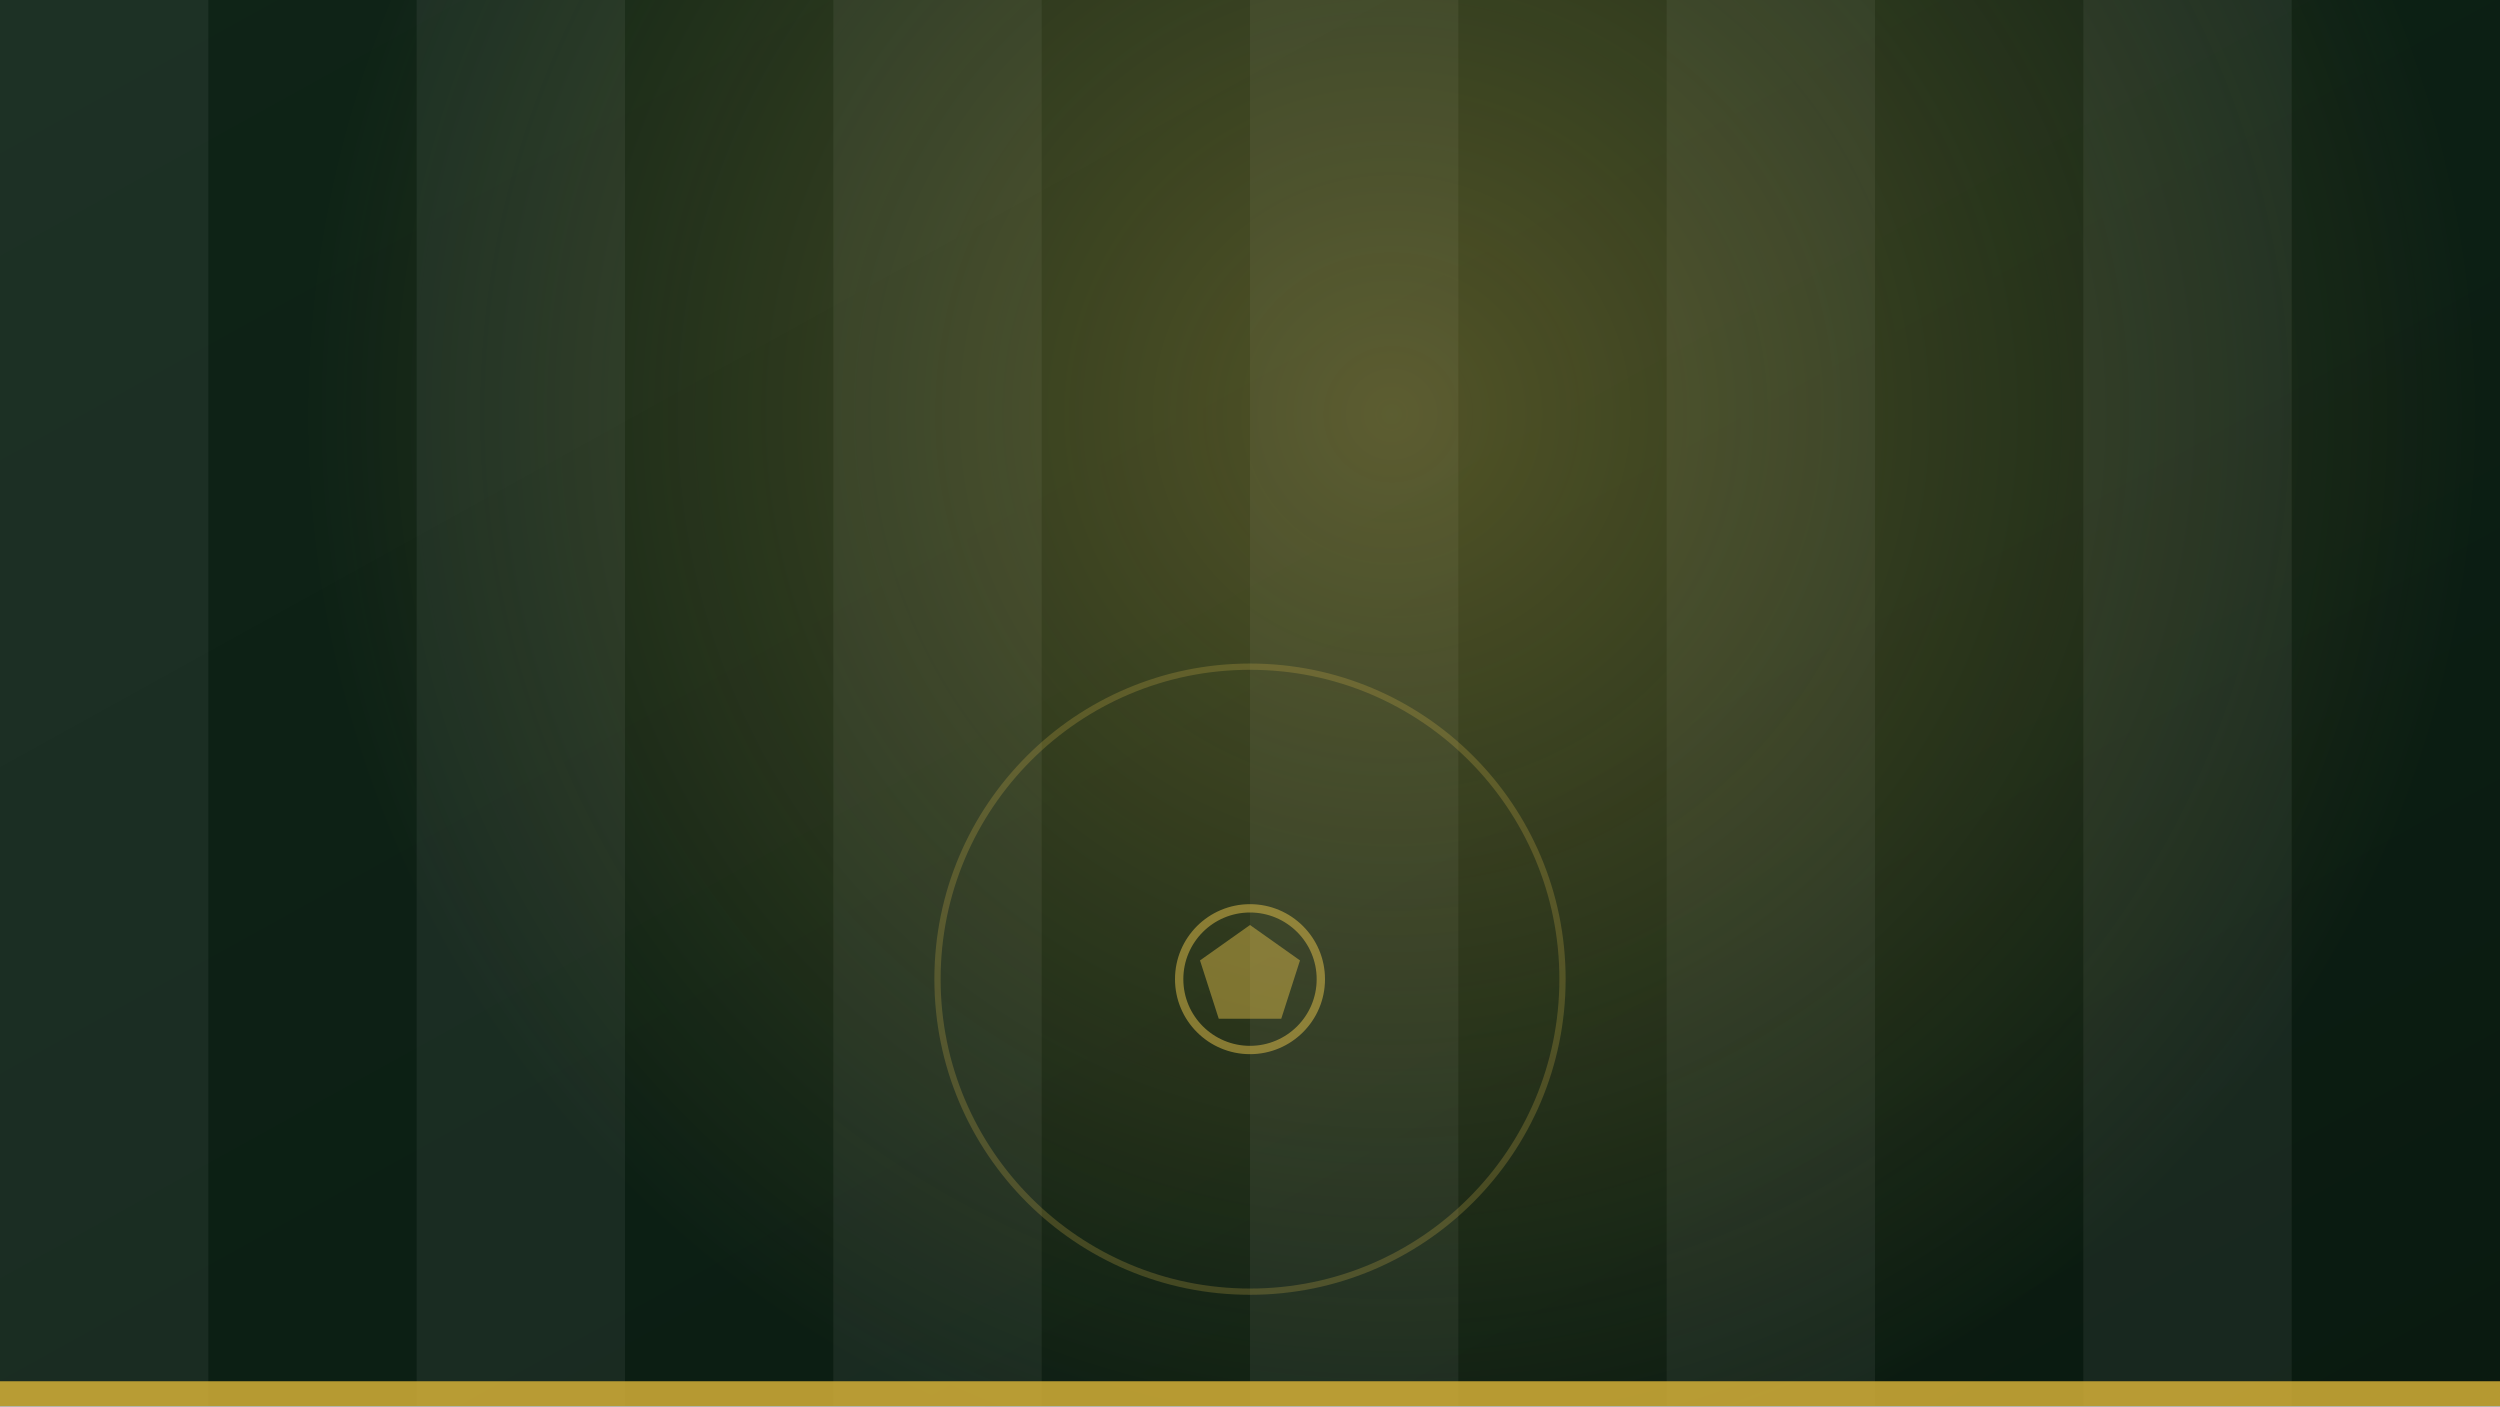
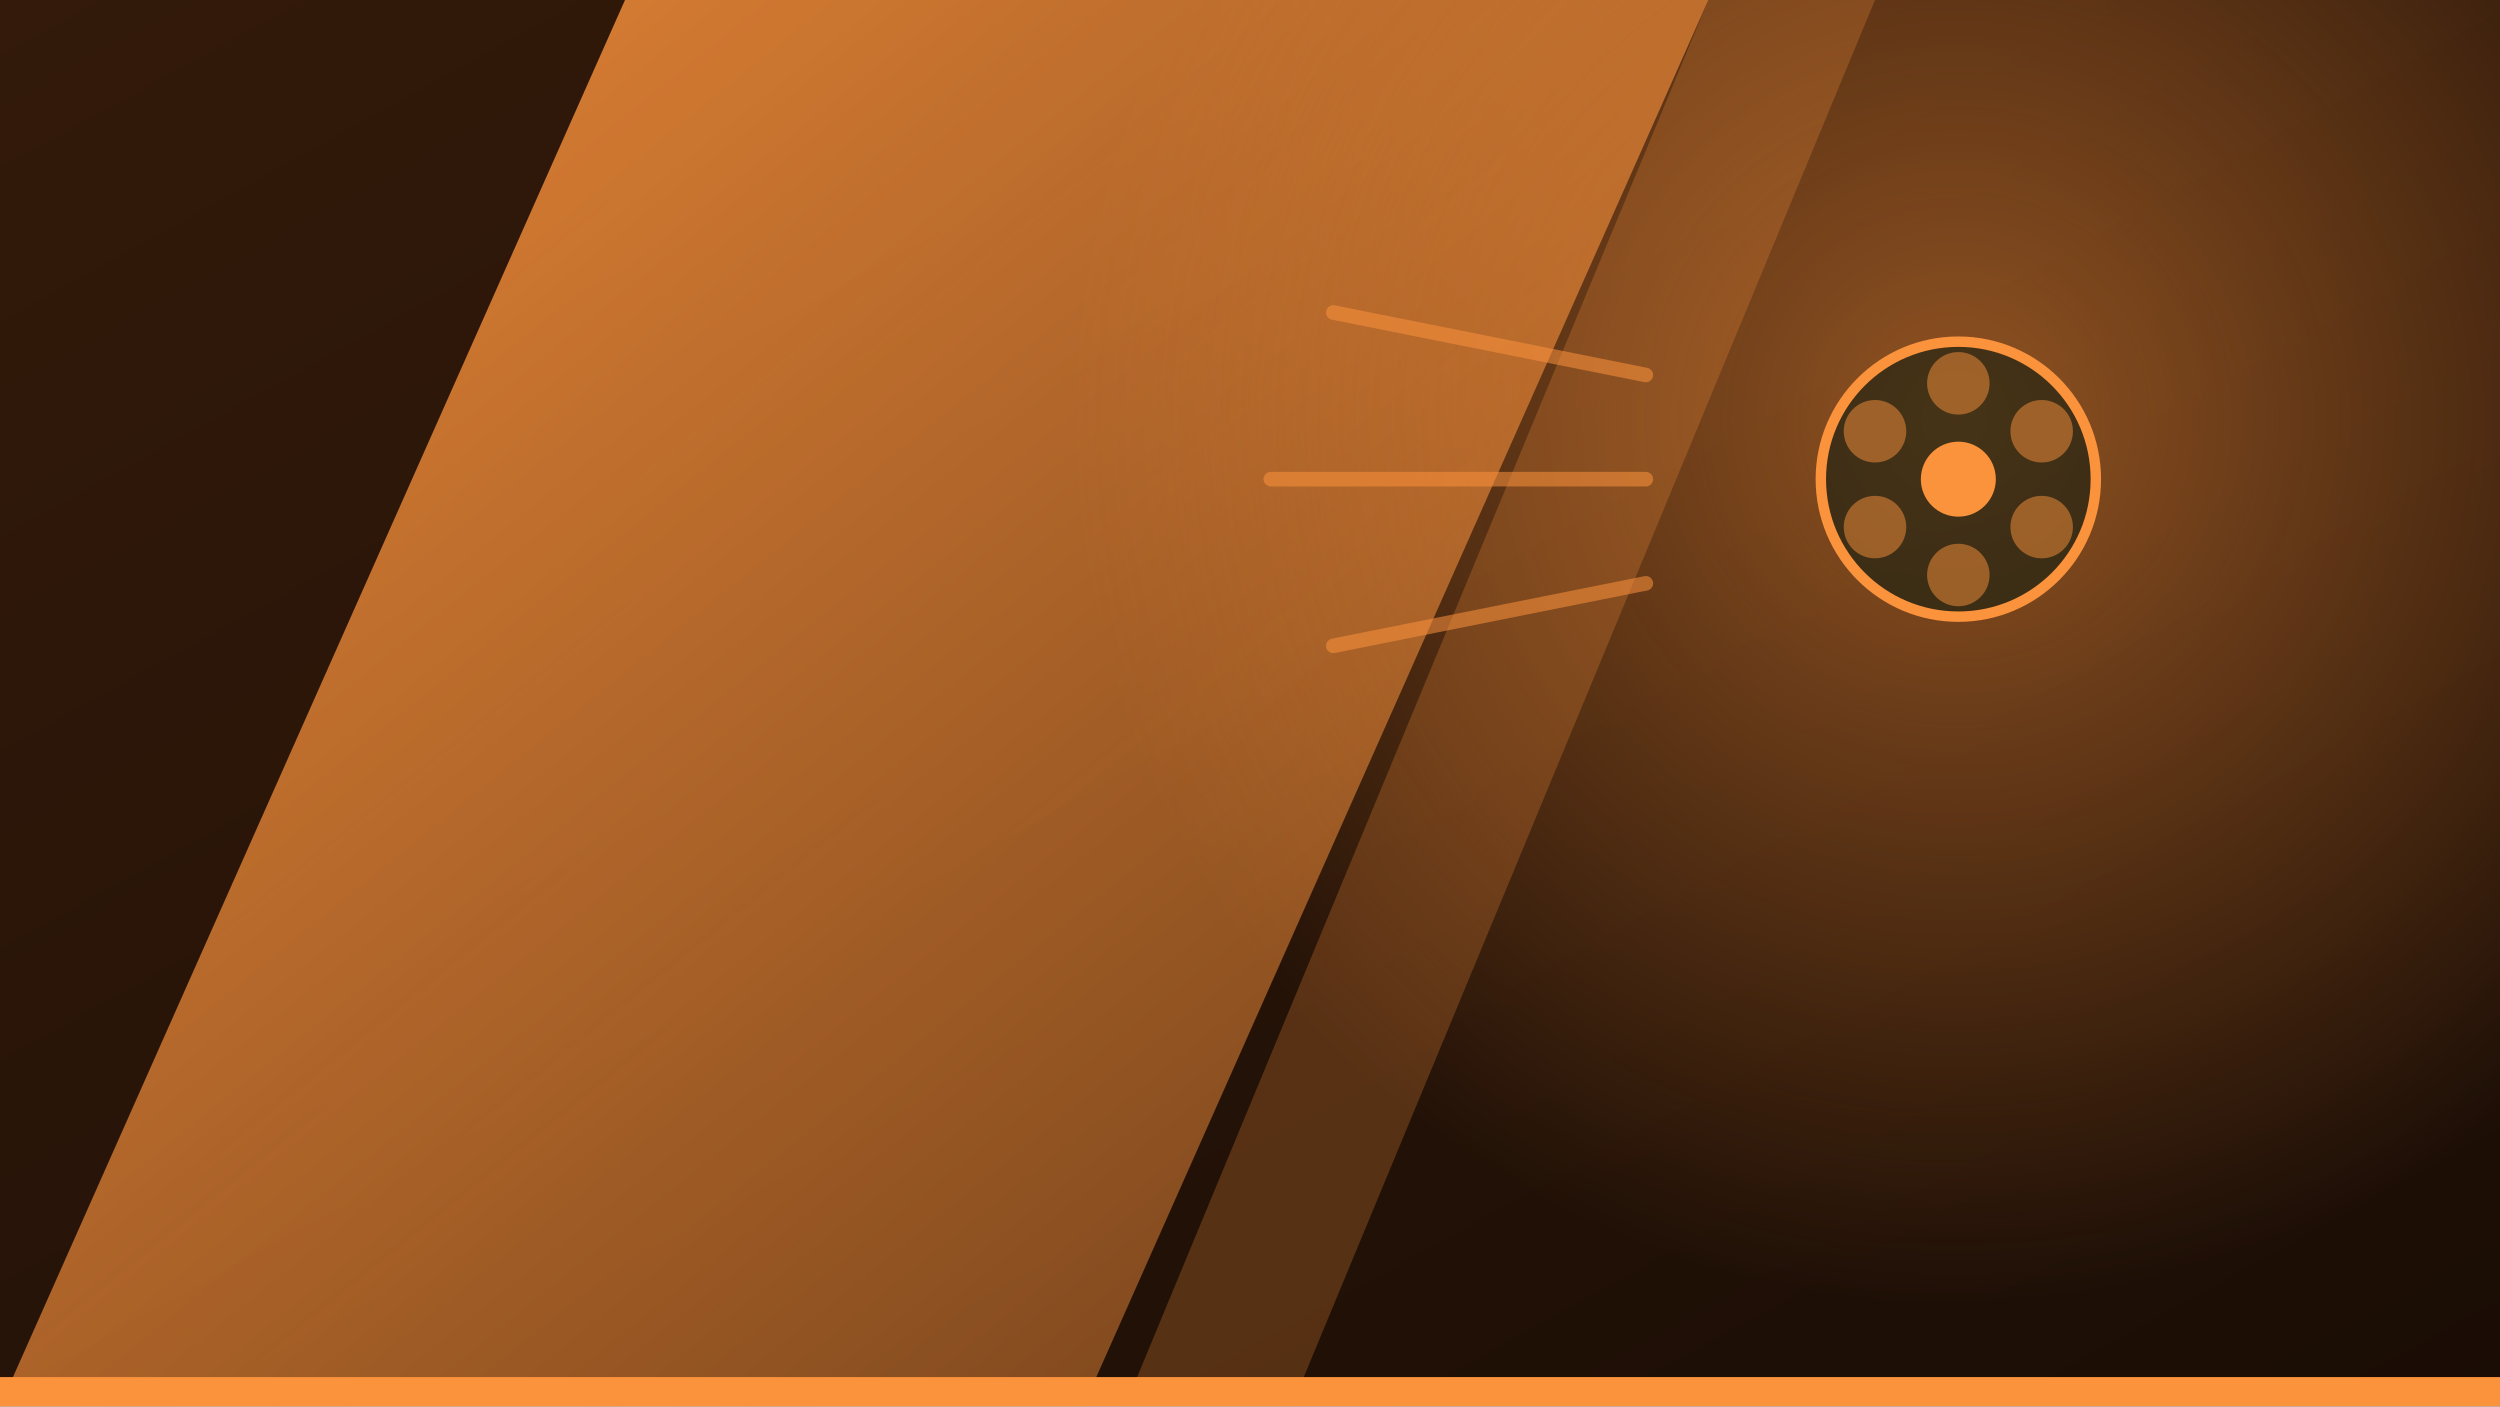
<svg xmlns="http://www.w3.org/2000/svg" viewBox="0 0 1200 675" preserveAspectRatio="xMidYMid slice">
  <defs>
    <linearGradient id="bg" x1="0" y1="0" x2="1" y2="1">
-       <stop offset="0" stop-color="#0f2417" />
-       <stop offset="0.55" stop-color="#0c1f14" />
-       <stop offset="1" stop-color="#0a1a10" />
+       <stop offset="0" stop-color="#331a0a" />
+       <stop offset="1" stop-color="#1a0d05" />
+     </linearGradient>
+     <linearGradient id="band" x1="0" y1="0" x2="1" y2="1">
+       <stop offset="0" stop-color="#fb923c" stop-opacity="0.9" />
+       <stop offset="1" stop-color="#fb923c" stop-opacity="0.35" />
    </linearGradient>
    <radialGradient id="glow" cx="0.5" cy="0.5" r="0.5">
-       <stop offset="0" stop-color="#e6c24d" stop-opacity="0.32" />
-       <stop offset="1" stop-color="#e6c24d" stop-opacity="0" />
+       <stop offset="0" stop-color="#fb923c" stop-opacity="0.5" />
+       <stop offset="1" stop-color="#fb923c" stop-opacity="0" />
    </radialGradient>
  </defs>
  <rect width="1200" height="675" fill="url(#bg)" />
-   <g opacity="0.06" fill="#ffffff">
-     <rect x="0" y="0" width="100" height="675" />
-     <rect x="200" y="0" width="100" height="675" />
-     <rect x="400" y="0" width="100" height="675" />
-     <rect x="600" y="0" width="100" height="675" />
-     <rect x="800" y="0" width="100" height="675" />
-     <rect x="1000" y="0" width="100" height="675" />
+   <g transform="">
+     <path d="M0 675 L520 675 L820 0 L300 0 Z" fill="url(#band)" />
+     <path d="M540 675 L620 675 L900 0 L820 0 Z" fill="#fb923c" fill-opacity="0.25" />
  </g>
-   <circle cx="668" cy="200" r="520" fill="url(#glow)" />
-   <circle cx="600" cy="470" r="150" fill="none" stroke="#e6c24d" stroke-opacity="0.22" stroke-width="3" />
-   <circle cx="600" cy="470" r="34" fill="none" stroke="#e6c24d" stroke-opacity="0.5" stroke-width="4" />
-   <path d="M600 444 l24 17 -9 28 h-30 l-9 -28 Z" fill="#e6c24d" fill-opacity="0.45" />
-   <rect x="0" y="663" width="1200" height="12" fill="#d4af37" opacity="0.85" />
+   <circle cx="940" cy="200" r="430" fill="url(#glow)" />
+   <circle cx="940" cy="230" r="66" fill="#0a1a10" fill-opacity="0.55" stroke="#fb923c" stroke-width="5" />
+   <circle cx="940" cy="184" r="15" fill="#fb923c" fill-opacity="0.5" />
+   <circle cx="980" cy="207" r="15" fill="#fb923c" fill-opacity="0.5" />
+   <circle cx="980" cy="253" r="15" fill="#fb923c" fill-opacity="0.5" />
+   <circle cx="940" cy="276" r="15" fill="#fb923c" fill-opacity="0.5" />
+   <circle cx="900" cy="253" r="15" fill="#fb923c" fill-opacity="0.5" />
+   <circle cx="900" cy="207" r="15" fill="#fb923c" fill-opacity="0.5" />
+   <circle cx="940" cy="230" r="18" fill="#fb923c" />
+   <g stroke="#fb923c" stroke-opacity="0.55" stroke-width="7" stroke-linecap="round">
+     <line x1="790" y1="180" x2="640" y2="150" />
+     <line x1="790" y1="230" x2="610" y2="230" />
+     <line x1="790" y1="280" x2="640" y2="310" />
+   </g>
+   <rect x="0" y="661" width="1200" height="14" fill="#fb923c" />
</svg>
